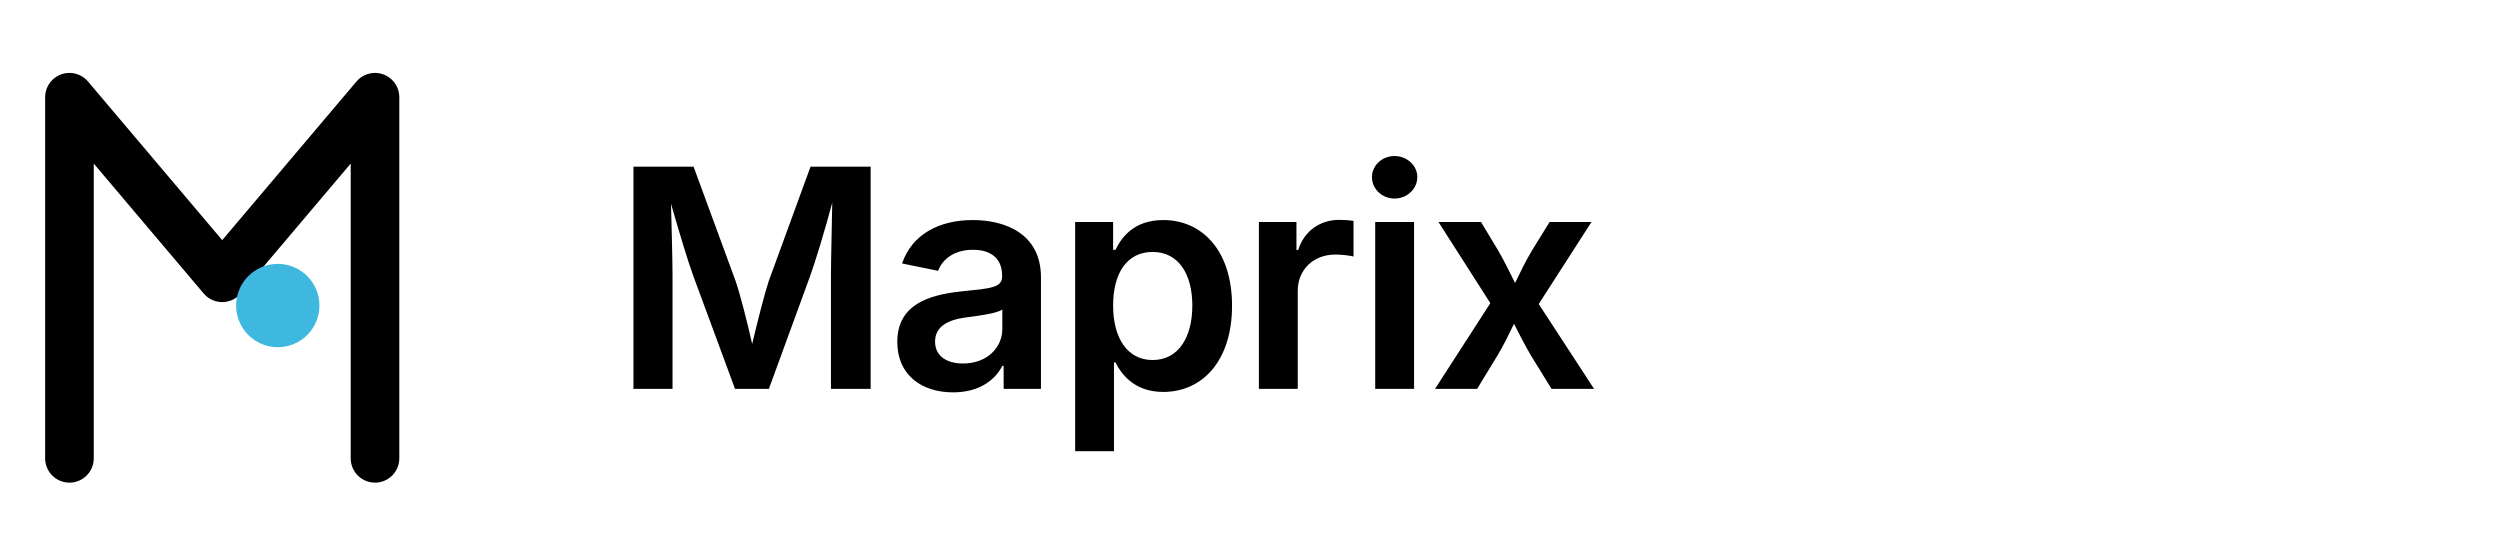
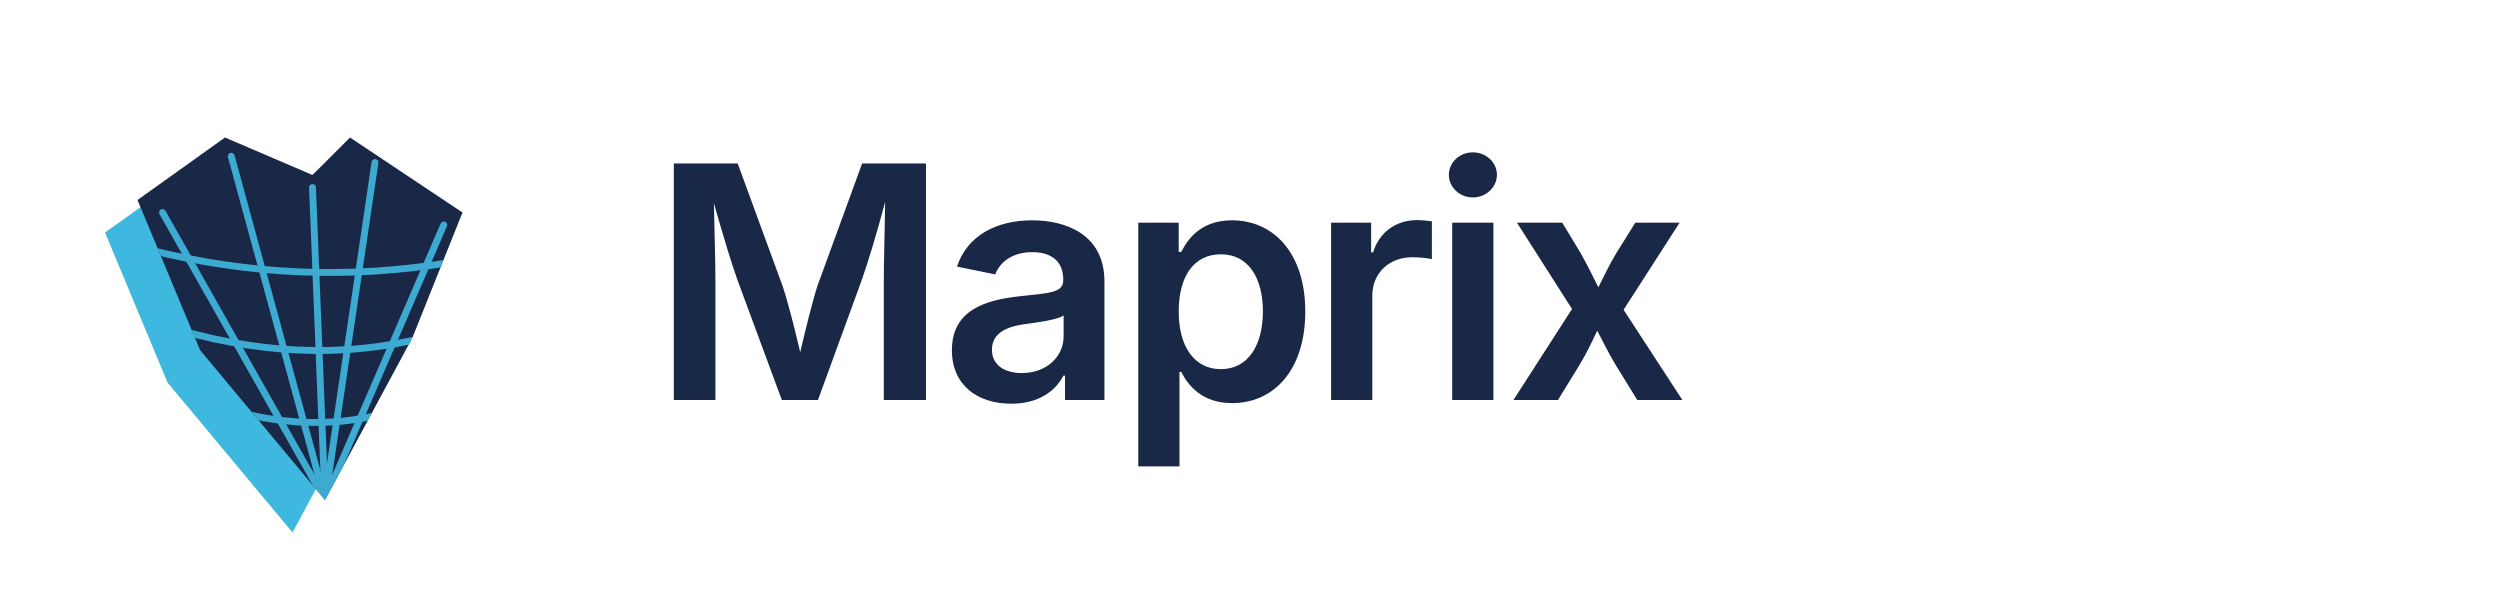
- <svg xmlns="http://www.w3.org/2000/svg" viewBox="0 0 180 40" fill="none">
-   <g stroke="currentColor" stroke-width="3.5" stroke-linecap="round" stroke-linejoin="round">
-     <path d="M5 33V7l11 13L27 7v26" />
+ <svg xmlns="http://www.w3.org/2000/svg" viewBox="0 0 200 48" fill="none" role="img" aria-label="Maprix">
+   <clipPath id="mrx-body-lockup">
+     <path d="M11 16 L18 11 L25 14 L28 11 L37 17 L33 27 L26 40 L16 28 Z" />
+   </clipPath>
+   <path d="M11 16 L18 11 L25 14 L28 11 L37 17 L33 27 L26 40 L16 28 Z" transform="translate(-2.6 2.6)" fill="#3FB8E0" />
+   <path d="M11 16 L18 11 L25 14 L28 11 L37 17 L33 27 L26 40 L16 28 Z" fill="#1A2847" />
+   <g clip-path="url(#mrx-body-lockup)" stroke="#3FB8E0" stroke-width="0.55" stroke-linecap="round" opacity="0.9" fill="none">
+     <path d="M13 17 L26 40" />
+     <path d="M18.5 12.5 L26 40" />
+     <path d="M25 15 L26 40" />
+     <path d="M30 13 L26 40" />
+     <path d="M35.5 18 L26 40" />
+     <path d="M12 20 Q24 23 36 21" />
+     <path d="M13 26 Q24 29.5 34 27" />
+     <path d="M16 32 Q24 35 31 33" />
  </g>
-   <circle cx="20" cy="22" r="3" fill="#3FB8E0" />
-   <text x="44" y="28" font-family="Inter, system-ui, sans-serif" font-size="22" font-weight="600" fill="currentColor" letter-spacing="-0.5">Maprix</text>
+   <text x="52" y="32" font-family="Inter, system-ui, sans-serif" font-size="26" font-weight="600" letter-spacing="-0.8" fill="#1A2847">Maprix</text>
</svg>
